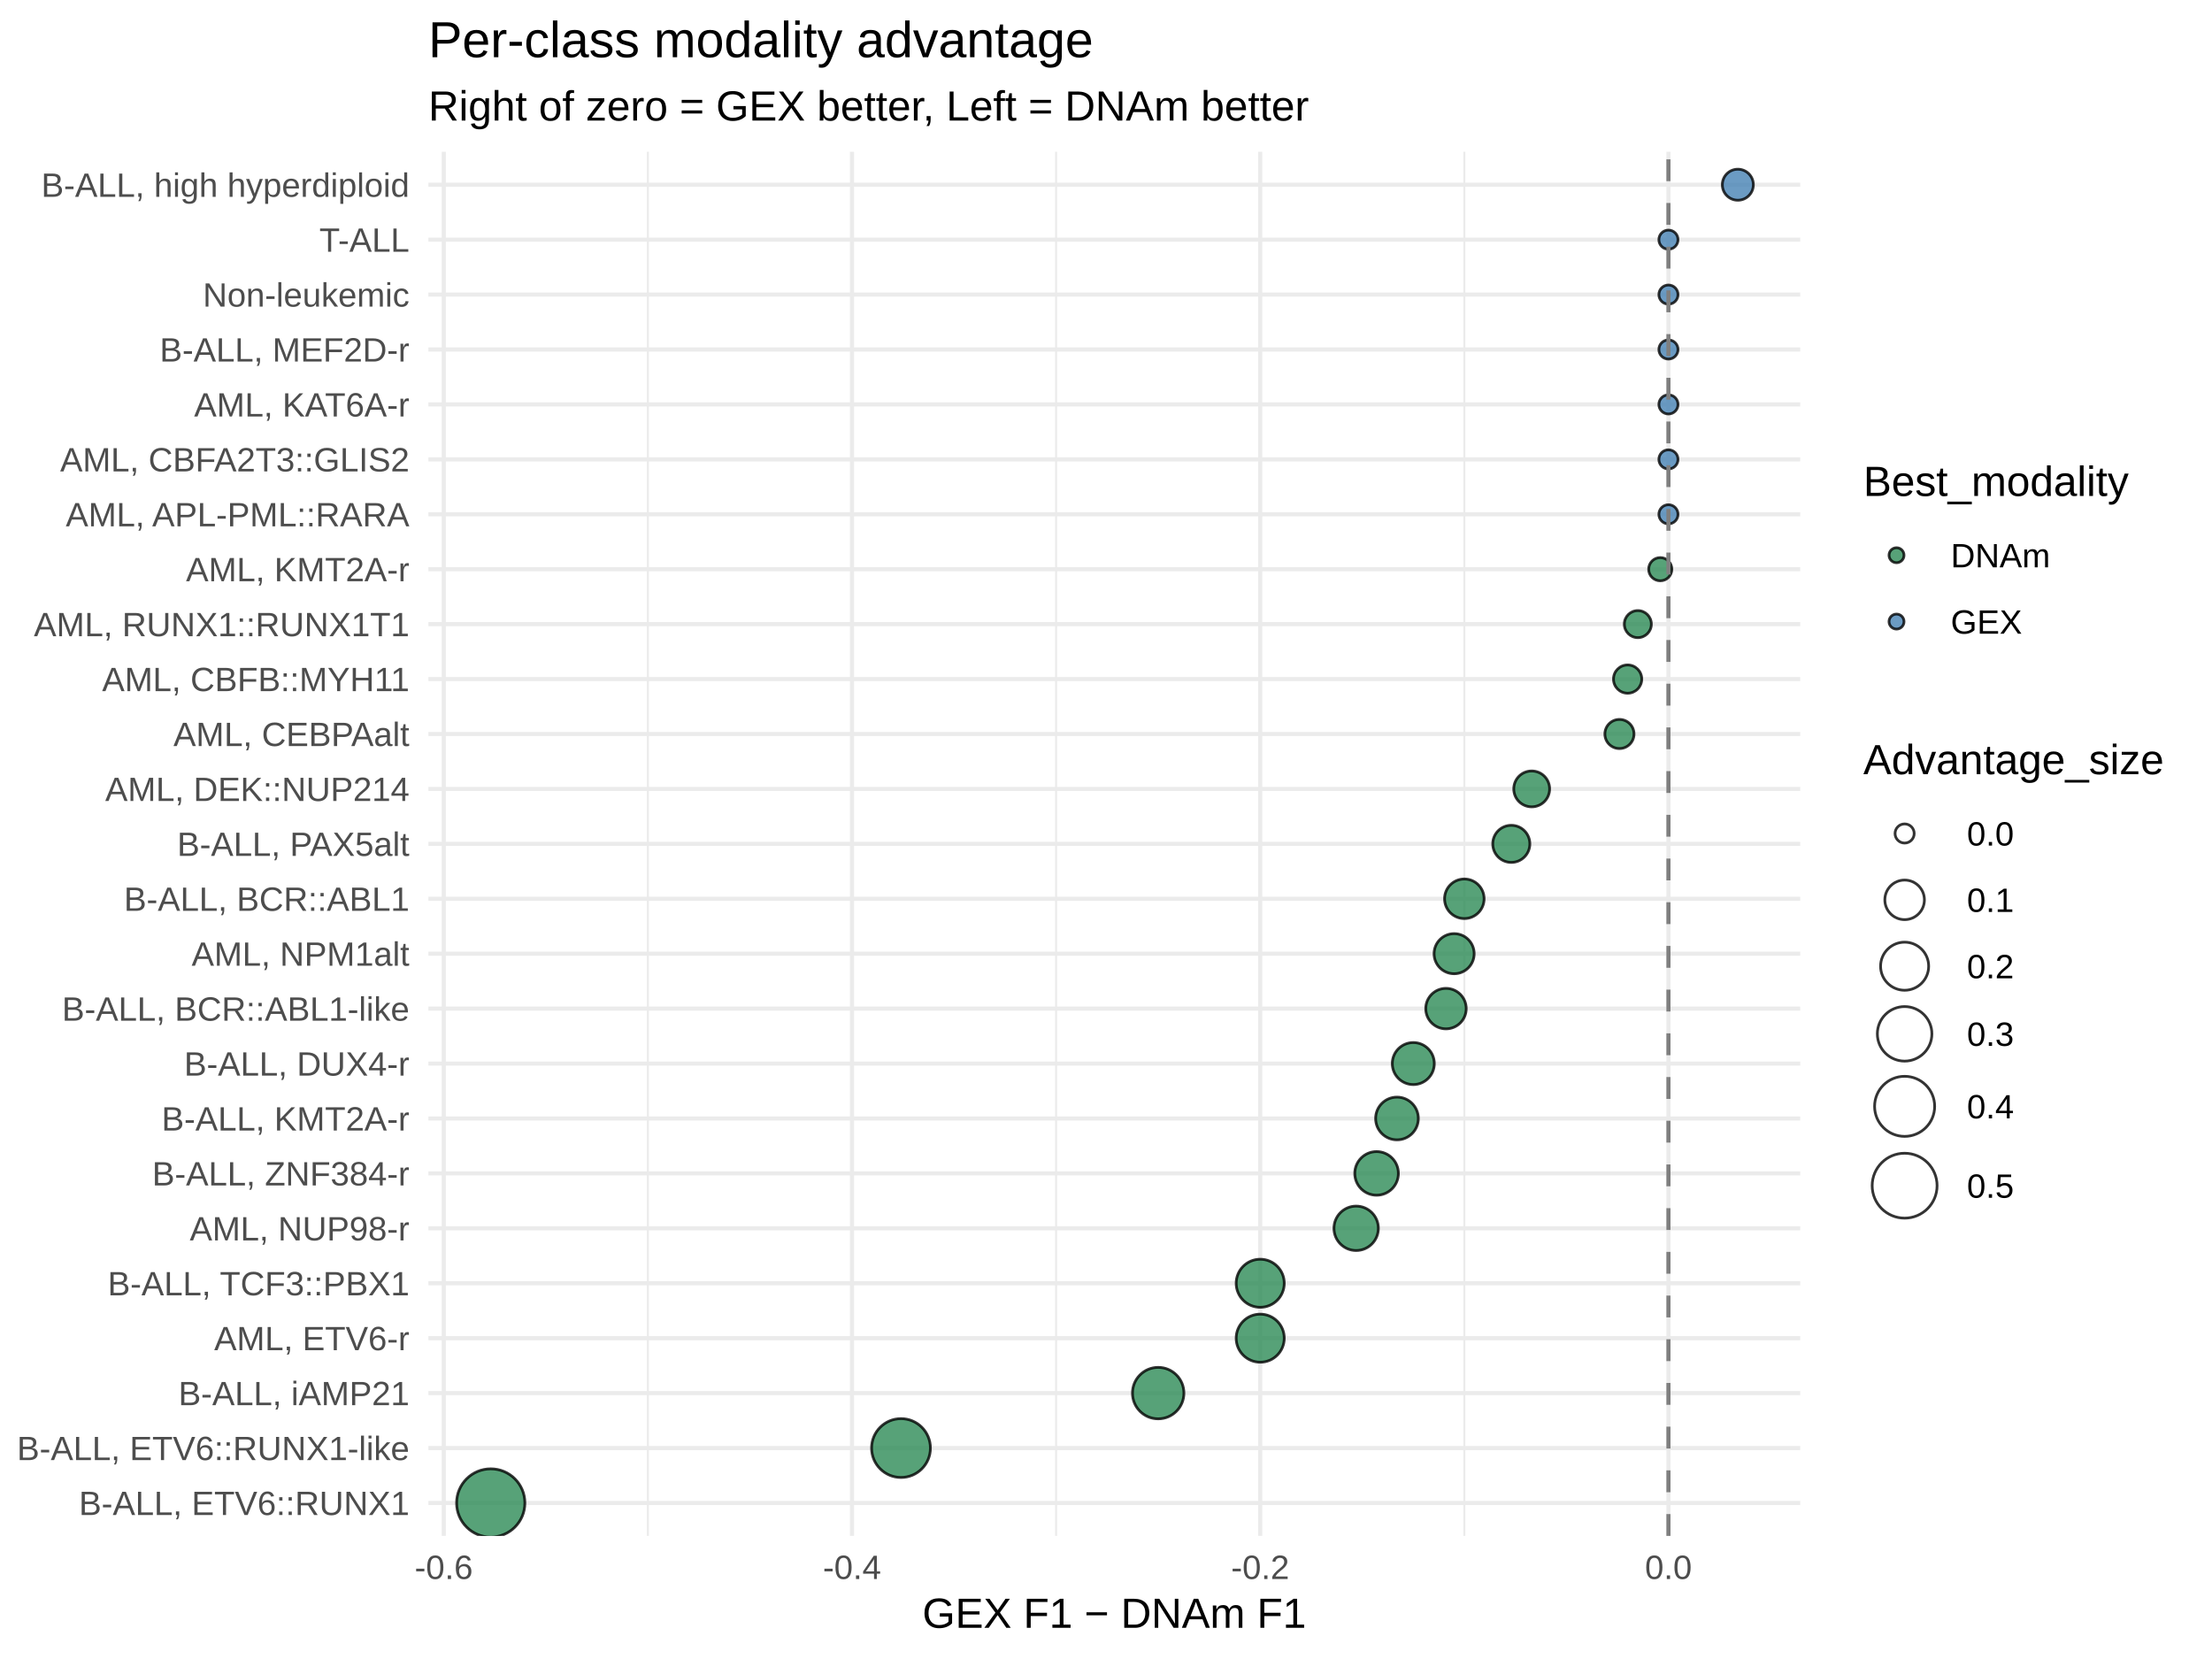
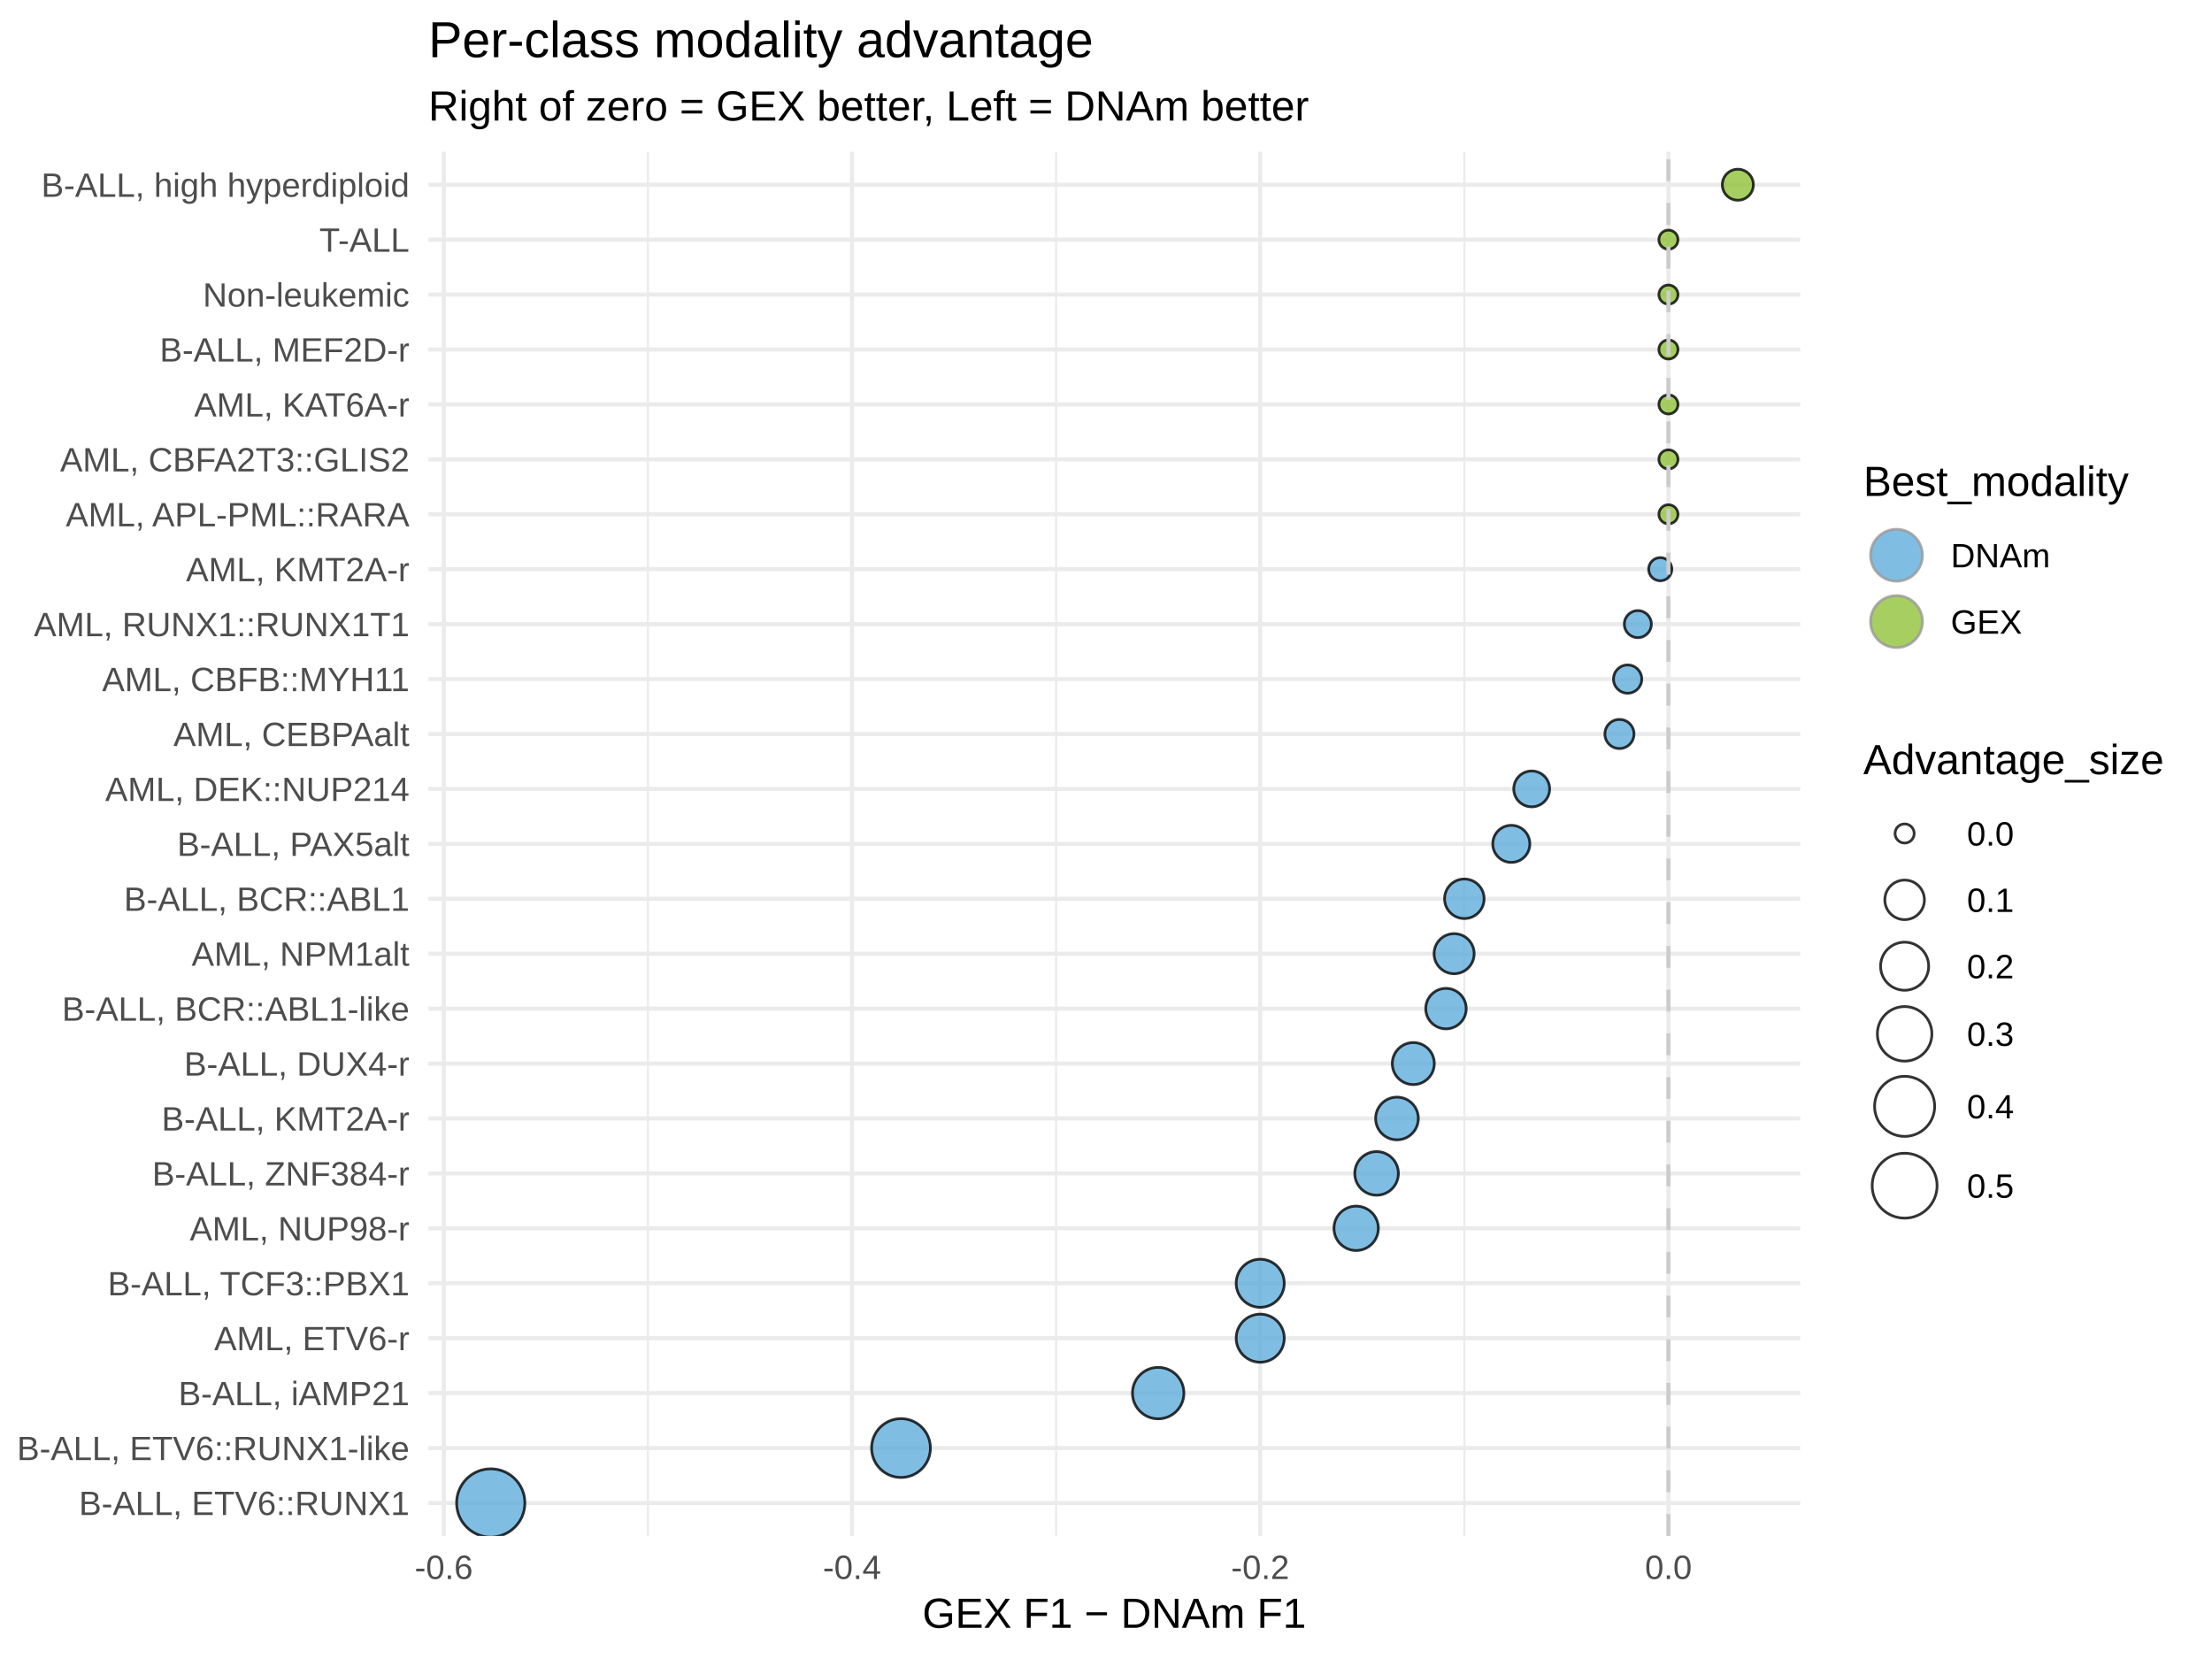
<svg xmlns="http://www.w3.org/2000/svg" class="svglite" width="576.00pt" height="432.00pt" viewBox="0 0 576.00 432.00">
  <defs>
    <style type="text/css">
    .svglite line, .svglite polyline, .svglite polygon, .svglite path, .svglite rect, .svglite circle {
      fill: none;
      stroke: #000000;
      stroke-linecap: round;
      stroke-linejoin: round;
      stroke-miterlimit: 10.00;
    }
    .svglite text {
      white-space: pre;
    }
  </style>
  </defs>
  <rect width="100%" height="100%" style="stroke: none; fill: #FFFFFF;" />
  <defs>
    <clipPath id="cpMC4wMHw1NzYuMDB8MC4wMHw0MzIuMDA=">
      <rect x="0.00" y="0.00" width="576.00" height="432.00" />
    </clipPath>
  </defs>
  <g clip-path="url(#cpMC4wMHw1NzYuMDB8MC4wMHw0MzIuMDA=)">
    <rect x="-0" y="0.00" width="576.00" height="432.00" style="stroke-width: 1.07; stroke: none; fill: #FFFFFF;" />
  </g>
  <defs>
    <clipPath id="cpMTExLjU1fDQ2OC43N3wzOS41MnwzOTkuOTU=">
      <rect x="111.55" y="39.52" width="357.22" height="360.43" />
    </clipPath>
  </defs>
  <g clip-path="url(#cpMTExLjU1fDQ2OC43N3wzOS41MnwzOTkuOTU=)">
    <polyline points="168.71,399.95 168.71,39.52 " style="stroke-width: 0.53; stroke: #EBEBEB; stroke-linecap: butt;" />
    <polyline points="275.01,399.95 275.01,39.52 " style="stroke-width: 0.53; stroke: #EBEBEB; stroke-linecap: butt;" />
    <polyline points="381.31,399.95 381.31,39.52 " style="stroke-width: 0.53; stroke: #EBEBEB; stroke-linecap: butt;" />
    <polyline points="111.55,391.37 468.77,391.37 " style="stroke-width: 1.07; stroke: #EBEBEB; stroke-linecap: butt;" />
    <polyline points="111.55,377.07 468.77,377.07 " style="stroke-width: 1.07; stroke: #EBEBEB; stroke-linecap: butt;" />
    <polyline points="111.55,362.76 468.77,362.76 " style="stroke-width: 1.07; stroke: #EBEBEB; stroke-linecap: butt;" />
    <polyline points="111.55,348.46 468.77,348.46 " style="stroke-width: 1.07; stroke: #EBEBEB; stroke-linecap: butt;" />
    <polyline points="111.55,334.16 468.77,334.16 " style="stroke-width: 1.07; stroke: #EBEBEB; stroke-linecap: butt;" />
    <polyline points="111.55,319.85 468.77,319.85 " style="stroke-width: 1.07; stroke: #EBEBEB; stroke-linecap: butt;" />
    <polyline points="111.55,305.55 468.77,305.55 " style="stroke-width: 1.07; stroke: #EBEBEB; stroke-linecap: butt;" />
    <polyline points="111.55,291.25 468.77,291.25 " style="stroke-width: 1.07; stroke: #EBEBEB; stroke-linecap: butt;" />
    <polyline points="111.55,276.95 468.77,276.95 " style="stroke-width: 1.07; stroke: #EBEBEB; stroke-linecap: butt;" />
    <polyline points="111.55,262.64 468.77,262.64 " style="stroke-width: 1.07; stroke: #EBEBEB; stroke-linecap: butt;" />
    <polyline points="111.55,248.34 468.77,248.34 " style="stroke-width: 1.07; stroke: #EBEBEB; stroke-linecap: butt;" />
    <polyline points="111.55,234.04 468.77,234.04 " style="stroke-width: 1.07; stroke: #EBEBEB; stroke-linecap: butt;" />
    <polyline points="111.55,219.74 468.77,219.74 " style="stroke-width: 1.07; stroke: #EBEBEB; stroke-linecap: butt;" />
    <polyline points="111.55,205.43 468.77,205.43 " style="stroke-width: 1.07; stroke: #EBEBEB; stroke-linecap: butt;" />
    <polyline points="111.55,191.13 468.77,191.13 " style="stroke-width: 1.07; stroke: #EBEBEB; stroke-linecap: butt;" />
    <polyline points="111.55,176.83 468.77,176.83 " style="stroke-width: 1.07; stroke: #EBEBEB; stroke-linecap: butt;" />
    <polyline points="111.55,162.52 468.77,162.52 " style="stroke-width: 1.07; stroke: #EBEBEB; stroke-linecap: butt;" />
    <polyline points="111.55,148.22 468.77,148.22 " style="stroke-width: 1.07; stroke: #EBEBEB; stroke-linecap: butt;" />
    <polyline points="111.55,133.92 468.77,133.92 " style="stroke-width: 1.07; stroke: #EBEBEB; stroke-linecap: butt;" />
    <polyline points="111.55,119.62 468.77,119.62 " style="stroke-width: 1.07; stroke: #EBEBEB; stroke-linecap: butt;" />
    <polyline points="111.55,105.31 468.77,105.31 " style="stroke-width: 1.07; stroke: #EBEBEB; stroke-linecap: butt;" />
    <polyline points="111.55,91.01 468.77,91.01 " style="stroke-width: 1.07; stroke: #EBEBEB; stroke-linecap: butt;" />
    <polyline points="111.55,76.71 468.77,76.71 " style="stroke-width: 1.07; stroke: #EBEBEB; stroke-linecap: butt;" />
    <polyline points="111.55,62.41 468.77,62.41 " style="stroke-width: 1.07; stroke: #EBEBEB; stroke-linecap: butt;" />
    <polyline points="111.55,48.10 468.77,48.10 " style="stroke-width: 1.07; stroke: #EBEBEB; stroke-linecap: butt;" />
    <polyline points="115.56,399.95 115.56,39.52 " style="stroke-width: 1.07; stroke: #EBEBEB; stroke-linecap: butt;" />
    <polyline points="221.86,399.95 221.86,39.52 " style="stroke-width: 1.07; stroke: #EBEBEB; stroke-linecap: butt;" />
    <polyline points="328.16,399.95 328.16,39.52 " style="stroke-width: 1.07; stroke: #EBEBEB; stroke-linecap: butt;" />
    <polyline points="434.46,399.95 434.46,39.52 " style="stroke-width: 1.07; stroke: #EBEBEB; stroke-linecap: butt;" />
-     <circle cx="434.46" cy="133.92" r="2.49" style="stroke-width: 0.71; stroke: #000000; stroke-opacity: 0.80; fill: #4682B4; fill-opacity: 0.80;" />
-     <circle cx="434.46" cy="119.62" r="2.49" style="stroke-width: 0.71; stroke: #000000; stroke-opacity: 0.80; fill: #4682B4; fill-opacity: 0.80;" />
-     <circle cx="423.83" cy="176.83" r="3.68" style="stroke-width: 0.71; stroke: #000000; stroke-opacity: 0.80; fill: #2E8B57; fill-opacity: 0.80;" />
-     <circle cx="421.70" cy="191.13" r="3.79" style="stroke-width: 0.71; stroke: #000000; stroke-opacity: 0.80; fill: #2E8B57; fill-opacity: 0.80;" />
-     <circle cx="398.85" cy="205.43" r="4.67" style="stroke-width: 0.71; stroke: #000000; stroke-opacity: 0.80; fill: #2E8B57; fill-opacity: 0.80;" />
-     <circle cx="328.16" cy="348.46" r="6.26" style="stroke-width: 0.71; stroke: #000000; stroke-opacity: 0.80; fill: #2E8B57; fill-opacity: 0.80;" />
-     <circle cx="434.46" cy="105.31" r="2.49" style="stroke-width: 0.71; stroke: #000000; stroke-opacity: 0.80; fill: #4682B4; fill-opacity: 0.80;" />
-     <circle cx="432.33" cy="148.22" r="3.02" style="stroke-width: 0.71; stroke: #000000; stroke-opacity: 0.80; fill: #2E8B57; fill-opacity: 0.80;" />
-     <circle cx="378.65" cy="248.34" r="5.22" style="stroke-width: 0.71; stroke: #000000; stroke-opacity: 0.80; fill: #2E8B57; fill-opacity: 0.80;" />
-     <circle cx="353.14" cy="319.85" r="5.78" style="stroke-width: 0.71; stroke: #000000; stroke-opacity: 0.80; fill: #2E8B57; fill-opacity: 0.80;" />
-     <circle cx="426.49" cy="162.52" r="3.52" style="stroke-width: 0.71; stroke: #000000; stroke-opacity: 0.80; fill: #2E8B57; fill-opacity: 0.80;" />
-     <circle cx="381.31" cy="234.04" r="5.15" style="stroke-width: 0.71; stroke: #000000; stroke-opacity: 0.80; fill: #2E8B57; fill-opacity: 0.80;" />
-     <circle cx="376.53" cy="262.64" r="5.27" style="stroke-width: 0.71; stroke: #000000; stroke-opacity: 0.80; fill: #2E8B57; fill-opacity: 0.80;" />
-     <circle cx="368.02" cy="276.95" r="5.47" style="stroke-width: 0.71; stroke: #000000; stroke-opacity: 0.80; fill: #2E8B57; fill-opacity: 0.80;" />
-     <circle cx="127.79" cy="391.37" r="8.89" style="stroke-width: 0.71; stroke: #000000; stroke-opacity: 0.80; fill: #2E8B57; fill-opacity: 0.80;" />
-     <circle cx="234.62" cy="377.07" r="7.66" style="stroke-width: 0.71; stroke: #000000; stroke-opacity: 0.80; fill: #2E8B57; fill-opacity: 0.80;" />
-     <circle cx="452.53" cy="48.10" r="4.04" style="stroke-width: 0.71; stroke: #000000; stroke-opacity: 0.80; fill: #4682B4; fill-opacity: 0.80;" />
-     <circle cx="301.59" cy="362.76" r="6.70" style="stroke-width: 0.71; stroke: #000000; stroke-opacity: 0.80; fill: #2E8B57; fill-opacity: 0.80;" />
-     <circle cx="363.77" cy="291.25" r="5.56" style="stroke-width: 0.71; stroke: #000000; stroke-opacity: 0.80; fill: #2E8B57; fill-opacity: 0.80;" />
-     <circle cx="434.46" cy="91.01" r="2.49" style="stroke-width: 0.71; stroke: #000000; stroke-opacity: 0.80; fill: #4682B4; fill-opacity: 0.80;" />
-     <circle cx="393.54" cy="219.74" r="4.83" style="stroke-width: 0.71; stroke: #000000; stroke-opacity: 0.80; fill: #2E8B57; fill-opacity: 0.80;" />
-     <circle cx="328.16" cy="334.16" r="6.26" style="stroke-width: 0.71; stroke: #000000; stroke-opacity: 0.80; fill: #2E8B57; fill-opacity: 0.80;" />
-     <circle cx="358.46" cy="305.55" r="5.68" style="stroke-width: 0.71; stroke: #000000; stroke-opacity: 0.80; fill: #2E8B57; fill-opacity: 0.80;" />
-     <circle cx="434.46" cy="76.71" r="2.49" style="stroke-width: 0.71; stroke: #000000; stroke-opacity: 0.80; fill: #4682B4; fill-opacity: 0.80;" />
-     <circle cx="434.46" cy="62.41" r="2.49" style="stroke-width: 0.71; stroke: #000000; stroke-opacity: 0.80; fill: #4682B4; fill-opacity: 0.80;" />
-     <line x1="434.46" y1="399.95" x2="434.46" y2="39.52" style="stroke-width: 1.07; stroke: #7F7F7F; stroke-dasharray: 5.69,5.69; stroke-linecap: butt;" />
+     <circle cx="434.46" cy="133.92" r="2.49" style="stroke-width: 0.71; stroke: #000000; stroke-opacity: 0.80; fill: #90C23A; fill-opacity: 0.80;" />
+     <circle cx="434.46" cy="119.62" r="2.49" style="stroke-width: 0.71; stroke: #000000; stroke-opacity: 0.80; fill: #90C23A; fill-opacity: 0.80;" />
+     <circle cx="423.83" cy="176.83" r="3.68" style="stroke-width: 0.71; stroke: #000000; stroke-opacity: 0.80; fill: #60ACDA; fill-opacity: 0.80;" />
+     <circle cx="421.70" cy="191.13" r="3.79" style="stroke-width: 0.71; stroke: #000000; stroke-opacity: 0.80; fill: #60ACDA; fill-opacity: 0.80;" />
+     <circle cx="398.85" cy="205.43" r="4.67" style="stroke-width: 0.71; stroke: #000000; stroke-opacity: 0.80; fill: #60ACDA; fill-opacity: 0.80;" />
+     <circle cx="328.16" cy="348.46" r="6.26" style="stroke-width: 0.71; stroke: #000000; stroke-opacity: 0.80; fill: #60ACDA; fill-opacity: 0.80;" />
+     <circle cx="434.46" cy="105.31" r="2.49" style="stroke-width: 0.71; stroke: #000000; stroke-opacity: 0.80; fill: #90C23A; fill-opacity: 0.80;" />
+     <circle cx="432.33" cy="148.22" r="3.02" style="stroke-width: 0.71; stroke: #000000; stroke-opacity: 0.80; fill: #60ACDA; fill-opacity: 0.80;" />
+     <circle cx="378.65" cy="248.34" r="5.22" style="stroke-width: 0.71; stroke: #000000; stroke-opacity: 0.80; fill: #60ACDA; fill-opacity: 0.80;" />
+     <circle cx="353.14" cy="319.85" r="5.78" style="stroke-width: 0.71; stroke: #000000; stroke-opacity: 0.80; fill: #60ACDA; fill-opacity: 0.80;" />
+     <circle cx="426.49" cy="162.52" r="3.52" style="stroke-width: 0.71; stroke: #000000; stroke-opacity: 0.80; fill: #60ACDA; fill-opacity: 0.80;" />
+     <circle cx="381.31" cy="234.04" r="5.15" style="stroke-width: 0.71; stroke: #000000; stroke-opacity: 0.80; fill: #60ACDA; fill-opacity: 0.80;" />
+     <circle cx="376.53" cy="262.64" r="5.27" style="stroke-width: 0.71; stroke: #000000; stroke-opacity: 0.80; fill: #60ACDA; fill-opacity: 0.80;" />
+     <circle cx="368.02" cy="276.95" r="5.47" style="stroke-width: 0.71; stroke: #000000; stroke-opacity: 0.80; fill: #60ACDA; fill-opacity: 0.80;" />
+     <circle cx="127.79" cy="391.37" r="8.89" style="stroke-width: 0.71; stroke: #000000; stroke-opacity: 0.80; fill: #60ACDA; fill-opacity: 0.80;" />
+     <circle cx="234.62" cy="377.07" r="7.66" style="stroke-width: 0.71; stroke: #000000; stroke-opacity: 0.80; fill: #60ACDA; fill-opacity: 0.80;" />
+     <circle cx="452.53" cy="48.10" r="4.04" style="stroke-width: 0.71; stroke: #000000; stroke-opacity: 0.80; fill: #90C23A; fill-opacity: 0.80;" />
+     <circle cx="301.59" cy="362.76" r="6.70" style="stroke-width: 0.71; stroke: #000000; stroke-opacity: 0.80; fill: #60ACDA; fill-opacity: 0.80;" />
+     <circle cx="363.77" cy="291.25" r="5.56" style="stroke-width: 0.71; stroke: #000000; stroke-opacity: 0.80; fill: #60ACDA; fill-opacity: 0.80;" />
+     <circle cx="434.46" cy="91.01" r="2.49" style="stroke-width: 0.71; stroke: #000000; stroke-opacity: 0.80; fill: #90C23A; fill-opacity: 0.80;" />
+     <circle cx="393.54" cy="219.74" r="4.83" style="stroke-width: 0.71; stroke: #000000; stroke-opacity: 0.80; fill: #60ACDA; fill-opacity: 0.80;" />
+     <circle cx="328.16" cy="334.16" r="6.26" style="stroke-width: 0.71; stroke: #000000; stroke-opacity: 0.80; fill: #60ACDA; fill-opacity: 0.80;" />
+     <circle cx="358.46" cy="305.55" r="5.68" style="stroke-width: 0.71; stroke: #000000; stroke-opacity: 0.80; fill: #60ACDA; fill-opacity: 0.80;" />
+     <circle cx="434.46" cy="76.71" r="2.49" style="stroke-width: 0.71; stroke: #000000; stroke-opacity: 0.80; fill: #90C23A; fill-opacity: 0.80;" />
+     <circle cx="434.46" cy="62.41" r="2.49" style="stroke-width: 0.71; stroke: #000000; stroke-opacity: 0.80; fill: #90C23A; fill-opacity: 0.80;" />
+     <line x1="434.46" y1="399.95" x2="434.46" y2="39.52" style="stroke-width: 1.07; stroke: #CCCCCC; stroke-dasharray: 5.69,5.69; stroke-linecap: butt;" />
  </g>
  <g clip-path="url(#cpMC4wMHw1NzYuMDB8MC4wMHw0MzIuMDA=)">
    <text x="106.62" y="394.51" text-anchor="end" style="font-size: 8.80px;fill: #4D4D4D; font-family: &quot;Arimo&quot;;" textLength="81.60px" lengthAdjust="spacingAndGlyphs">B-ALL, ETV6::RUNX1</text>
    <text x="106.62" y="380.21" text-anchor="end" style="font-size: 8.80px;fill: #4D4D4D; font-family: &quot;Arimo&quot;;" textLength="98.63px" lengthAdjust="spacingAndGlyphs">B-ALL, ETV6::RUNX1-like</text>
    <text x="106.62" y="365.91" text-anchor="end" style="font-size: 8.80px;fill: #4D4D4D; font-family: &quot;Arimo&quot;;" textLength="59.28px" lengthAdjust="spacingAndGlyphs">B-ALL, iAMP21</text>
    <text x="106.62" y="351.60" text-anchor="end" style="font-size: 8.80px;fill: #4D4D4D; font-family: &quot;Arimo&quot;;" textLength="49.41px" lengthAdjust="spacingAndGlyphs">AML, ETV6-r</text>
    <text x="106.62" y="337.30" text-anchor="end" style="font-size: 8.80px;fill: #4D4D4D; font-family: &quot;Arimo&quot;;" textLength="74.01px" lengthAdjust="spacingAndGlyphs">B-ALL, TCF3::PBX1</text>
    <text x="106.62" y="323.00" text-anchor="end" style="font-size: 8.80px;fill: #4D4D4D; font-family: &quot;Arimo&quot;;" textLength="57.82px" lengthAdjust="spacingAndGlyphs">AML, NUP98-r</text>
    <text x="106.62" y="308.69" text-anchor="end" style="font-size: 8.80px;fill: #4D4D4D; font-family: &quot;Arimo&quot;;" textLength="65.88px" lengthAdjust="spacingAndGlyphs">B-ALL, ZNF384-r</text>
    <text x="106.62" y="294.39" text-anchor="end" style="font-size: 8.80px;fill: #4D4D4D; font-family: &quot;Arimo&quot;;" textLength="63.46px" lengthAdjust="spacingAndGlyphs">B-ALL, KMT2A-r</text>
    <text x="106.62" y="280.09" text-anchor="end" style="font-size: 8.80px;fill: #4D4D4D; font-family: &quot;Arimo&quot;;" textLength="57.54px" lengthAdjust="spacingAndGlyphs">B-ALL, DUX4-r</text>
    <text x="106.62" y="265.79" text-anchor="end" style="font-size: 8.80px;fill: #4D4D4D; font-family: &quot;Arimo&quot;;" textLength="87.49px" lengthAdjust="spacingAndGlyphs">B-ALL, BCR::ABL1-like</text>
    <text x="106.62" y="251.48" text-anchor="end" style="font-size: 8.80px;fill: #4D4D4D; font-family: &quot;Arimo&quot;;" textLength="58.25px" lengthAdjust="spacingAndGlyphs">AML, NPM1alt</text>
    <text x="106.62" y="237.18" text-anchor="end" style="font-size: 8.80px;fill: #4D4D4D; font-family: &quot;Arimo&quot;;" textLength="70.47px" lengthAdjust="spacingAndGlyphs">B-ALL, BCR::ABL1</text>
    <text x="106.62" y="222.88" text-anchor="end" style="font-size: 8.80px;fill: #4D4D4D; font-family: &quot;Arimo&quot;;" textLength="59.54px" lengthAdjust="spacingAndGlyphs">B-ALL, PAX5alt</text>
    <text x="106.62" y="208.58" text-anchor="end" style="font-size: 8.80px;fill: #4D4D4D; font-family: &quot;Arimo&quot;;" textLength="77.85px" lengthAdjust="spacingAndGlyphs">AML, DEK::NUP214</text>
    <text x="106.62" y="194.27" text-anchor="end" style="font-size: 8.80px;fill: #4D4D4D; font-family: &quot;Arimo&quot;;" textLength="60.34px" lengthAdjust="spacingAndGlyphs">AML, CEBPAalt</text>
    <text x="106.62" y="179.97" text-anchor="end" style="font-size: 8.80px;fill: #4D4D4D; font-family: &quot;Arimo&quot;;" textLength="78.66px" lengthAdjust="spacingAndGlyphs">AML, CBFB::MYH11</text>
    <text x="106.62" y="165.67" text-anchor="end" style="font-size: 8.80px;fill: #4D4D4D; font-family: &quot;Arimo&quot;;" textLength="95.04px" lengthAdjust="spacingAndGlyphs">AML, RUNX1::RUNX1T1</text>
    <text x="106.62" y="151.36" text-anchor="end" style="font-size: 8.80px;fill: #4D4D4D; font-family: &quot;Arimo&quot;;" textLength="58.28px" lengthAdjust="spacingAndGlyphs">AML, KMT2A-r</text>
    <text x="106.62" y="137.06" text-anchor="end" style="font-size: 8.80px;fill: #4D4D4D; font-family: &quot;Arimo&quot;;" textLength="86.04px" lengthAdjust="spacingAndGlyphs">AML, APL-PML::RARA</text>
    <text x="106.62" y="122.76" text-anchor="end" style="font-size: 8.80px;fill: #4D4D4D; font-family: &quot;Arimo&quot;;" textLength="87.83px" lengthAdjust="spacingAndGlyphs">AML, CBFA2T3::GLIS2</text>
    <text x="106.62" y="108.46" text-anchor="end" style="font-size: 8.80px;fill: #4D4D4D; font-family: &quot;Arimo&quot;;" textLength="55.93px" lengthAdjust="spacingAndGlyphs">AML, KAT6A-r</text>
    <text x="106.62" y="94.15" text-anchor="end" style="font-size: 8.80px;fill: #4D4D4D; font-family: &quot;Arimo&quot;;" textLength="63.38px" lengthAdjust="spacingAndGlyphs">B-ALL, MEF2D-r</text>
    <text x="106.62" y="79.85" text-anchor="end" style="font-size: 8.80px;fill: #4D4D4D; font-family: &quot;Arimo&quot;;" textLength="57.30px" lengthAdjust="spacingAndGlyphs">Non-leukemic</text>
    <text x="106.62" y="65.55" text-anchor="end" style="font-size: 8.80px;fill: #4D4D4D; font-family: &quot;Arimo&quot;;" textLength="22.56px" lengthAdjust="spacingAndGlyphs">T-ALL</text>
    <text x="106.62" y="51.25" text-anchor="end" style="font-size: 8.80px;fill: #4D4D4D; font-family: &quot;Arimo&quot;;" textLength="101.14px" lengthAdjust="spacingAndGlyphs">B-ALL, high hyperdiploid</text>
    <text x="115.56" y="411.17" text-anchor="middle" style="font-size: 8.80px;fill: #4D4D4D; font-family: &quot;Arimo&quot;;" textLength="15.25px" lengthAdjust="spacingAndGlyphs">-0.6</text>
    <text x="221.86" y="411.17" text-anchor="middle" style="font-size: 8.80px;fill: #4D4D4D; font-family: &quot;Arimo&quot;;" textLength="15.25px" lengthAdjust="spacingAndGlyphs">-0.4</text>
    <text x="328.16" y="411.17" text-anchor="middle" style="font-size: 8.80px;fill: #4D4D4D; font-family: &quot;Arimo&quot;;" textLength="15.25px" lengthAdjust="spacingAndGlyphs">-0.2</text>
    <text x="434.46" y="411.17" text-anchor="middle" style="font-size: 8.80px;fill: #4D4D4D; font-family: &quot;Arimo&quot;;" textLength="12.42px" lengthAdjust="spacingAndGlyphs">0.0</text>
    <text x="290.16" y="423.88" text-anchor="middle" style="font-size: 11.00px; font-family: &quot;Arimo&quot;;" textLength="96.30px" lengthAdjust="spacingAndGlyphs">GEX F1 − DNAm F1</text>
    <text x="485.21" y="129.14" style="font-size: 11.00px; font-family: &quot;Arimo&quot;;" textLength="72.61px" lengthAdjust="spacingAndGlyphs">Best_modality</text>
-     <circle cx="493.85" cy="144.58" r="1.95" style="stroke-width: 0.71; stroke: #000000; stroke-opacity: 0.80; fill: #2E8B57; fill-opacity: 0.80;" />
-     <circle cx="493.85" cy="161.86" r="1.95" style="stroke-width: 0.71; stroke: #000000; stroke-opacity: 0.80; fill: #4682B4; fill-opacity: 0.80;" />
+     <circle cx="493.85" cy="144.58" r="6.76" style="stroke-width: 0.71; stroke: #999999; stroke-opacity: 0.80; fill: #60ACDA; fill-opacity: 0.80;" />
+     <circle cx="493.85" cy="161.86" r="6.76" style="stroke-width: 0.71; stroke: #999999; stroke-opacity: 0.80; fill: #90C23A; fill-opacity: 0.80;" />
    <text x="507.97" y="147.73" style="font-size: 8.80px; font-family: &quot;Arimo&quot;;" textLength="26.96px" lengthAdjust="spacingAndGlyphs">DNAm</text>
    <text x="507.97" y="165.01" style="font-size: 8.80px; font-family: &quot;Arimo&quot;;" textLength="16.44px" lengthAdjust="spacingAndGlyphs">GEX</text>
    <text x="485.21" y="201.60" style="font-size: 11.00px; font-family: &quot;Arimo&quot;;" textLength="79.83px" lengthAdjust="spacingAndGlyphs">Advantage_size</text>
    <circle cx="495.96" cy="217.04" r="2.49" style="stroke-width: 0.71; stroke: #000000; stroke-opacity: 0.80;" />
    <circle cx="495.96" cy="234.32" r="5.15" style="stroke-width: 0.71; stroke: #000000; stroke-opacity: 0.80;" />
    <circle cx="495.96" cy="251.60" r="6.26" style="stroke-width: 0.71; stroke: #000000; stroke-opacity: 0.80;" />
    <circle cx="495.96" cy="269.21" r="7.10" style="stroke-width: 0.71; stroke: #000000; stroke-opacity: 0.80;" />
    <circle cx="495.96" cy="288.09" r="7.82" style="stroke-width: 0.71; stroke: #000000; stroke-opacity: 0.80;" />
    <circle cx="495.96" cy="308.75" r="8.45" style="stroke-width: 0.71; stroke: #000000; stroke-opacity: 0.80;" />
    <text x="512.19" y="220.18" style="font-size: 8.80px; font-family: &quot;Arimo&quot;;" textLength="12.42px" lengthAdjust="spacingAndGlyphs">0.0</text>
    <text x="512.19" y="237.46" style="font-size: 8.80px; font-family: &quot;Arimo&quot;;" textLength="12.42px" lengthAdjust="spacingAndGlyphs">0.1</text>
    <text x="512.19" y="254.74" style="font-size: 8.80px; font-family: &quot;Arimo&quot;;" textLength="12.42px" lengthAdjust="spacingAndGlyphs">0.2</text>
    <text x="512.19" y="272.35" style="font-size: 8.80px; font-family: &quot;Arimo&quot;;" textLength="12.42px" lengthAdjust="spacingAndGlyphs">0.3</text>
    <text x="512.19" y="291.23" style="font-size: 8.80px; font-family: &quot;Arimo&quot;;" textLength="12.42px" lengthAdjust="spacingAndGlyphs">0.4</text>
    <text x="512.19" y="311.90" style="font-size: 8.80px; font-family: &quot;Arimo&quot;;" textLength="12.42px" lengthAdjust="spacingAndGlyphs">0.5</text>
    <text x="111.55" y="31.40" style="font-size: 11.00px; font-family: &quot;Arimo&quot;;" textLength="238.82px" lengthAdjust="spacingAndGlyphs">Right of zero = GEX better, Left = DNAm better</text>
    <text x="111.55" y="14.90" style="font-size: 13.20px; font-family: &quot;Arimo&quot;;" textLength="181.30px" lengthAdjust="spacingAndGlyphs">Per-class modality advantage</text>
  </g>
</svg>
